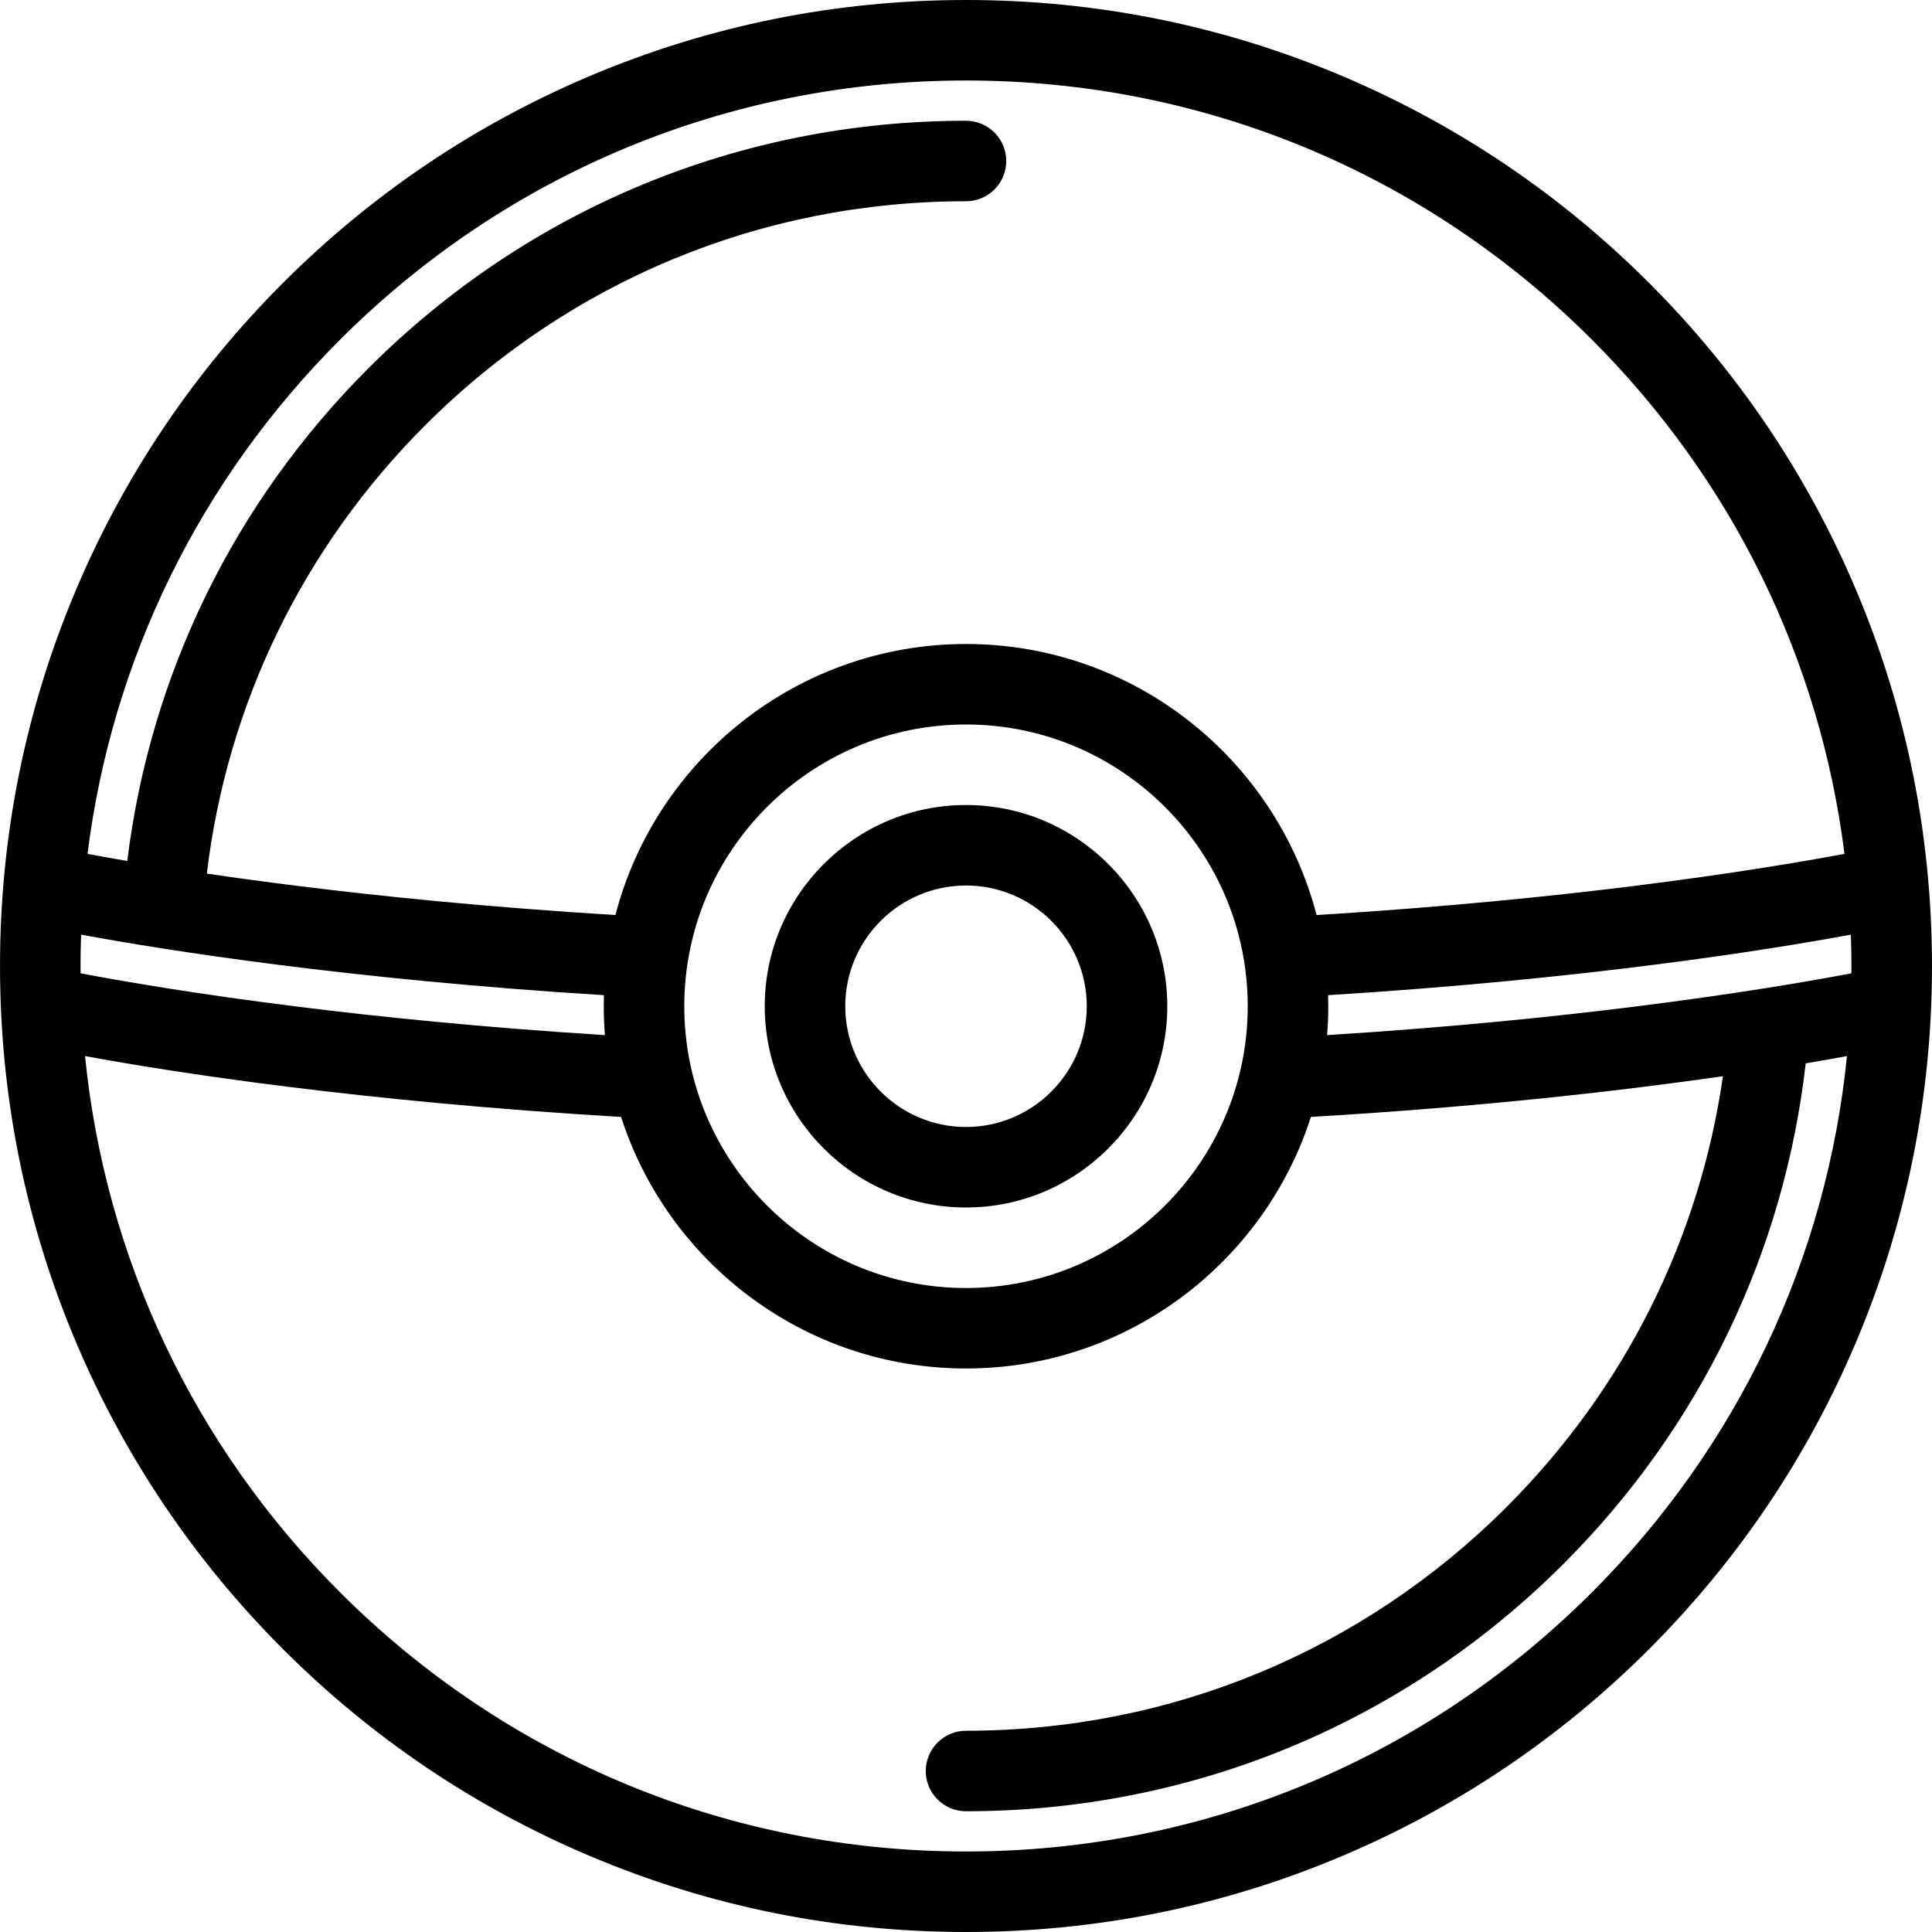
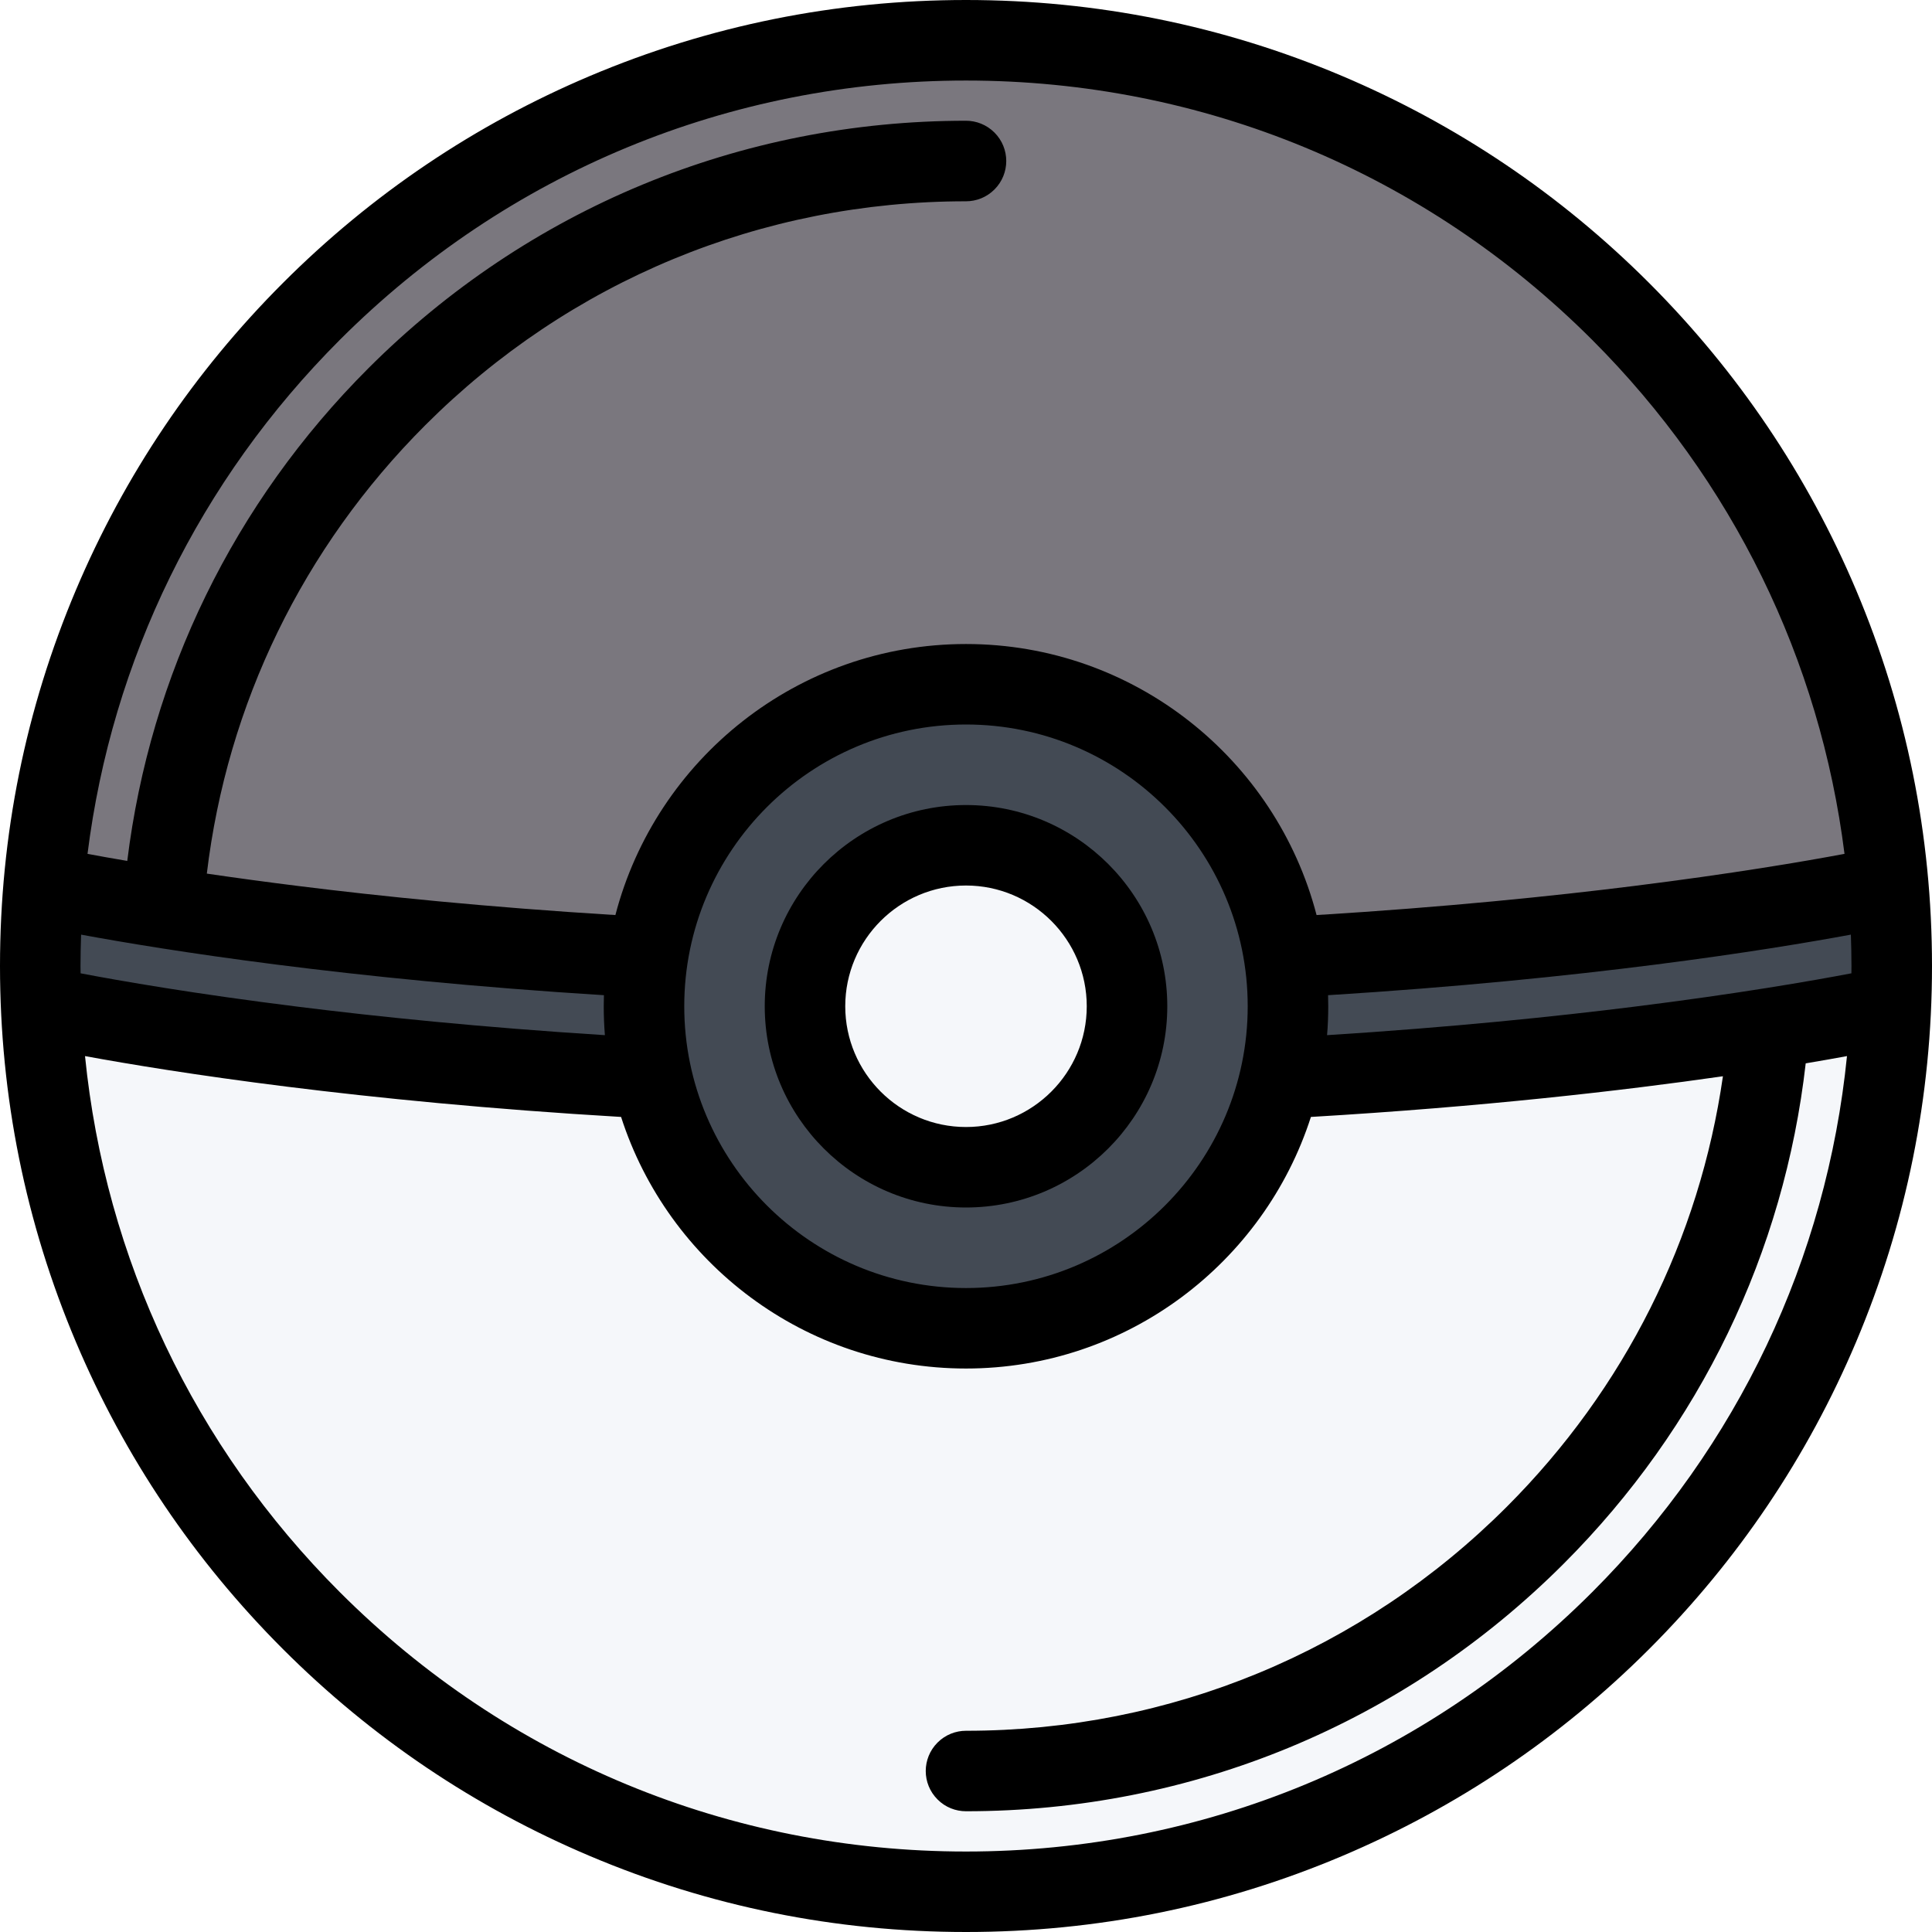
- <svg xmlns="http://www.w3.org/2000/svg" version="1.1" id="Layer_1" x="0px" y="0px" viewBox="0 0 511.996 511.996" style="enable-background:new 0 0 511.996 511.996;" xml:space="preserve">
+ <svg xmlns="http://www.w3.org/2000/svg" version="1.1" id="Layer_1" x="0px" y="0px" viewBox="0 0 511.99 511.99" style="enable-background:new 0 0 511.99 511.99;" xml:space="preserve">
+   <polygon style="fill:#7A777E;" points="493.991,200.996 478.991,149.497 437.991,89.998 384.493,45.999 319.493,19.999   263.995,13.499 198.996,21.499 128.997,48.999 78.498,87.498 40.499,135.497 18.999,200.496 18.999,236.995 58.498,240.495   168.996,255.995 187.996,210.996 234.995,184.996 262.495,184.996 287.995,188.996 320.993,210.996 347.993,252.495   496.491,235.995 " />
+   <polygon style="fill:#F5F7FA;" points="340.993,288.495 335.993,293.494 319.493,326.993 288.995,346.993 260.245,349.493   235.995,344.993 220.495,339.993 199.996,326.993 187.496,311.994 174.496,288.495 150.497,283.995 75.498,276.495 18.999,271.995   14.999,284.995 40.499,374.493 107.997,451.991 219.495,497.991 304.994,500.491 367.993,478.491 432.991,427.491 482.491,353.493   505.49,266.667 " />
+   <path style="fill:#434A54;" d="M505.49,238.495l-35.999,3l-123.998,18l-8-8l-7.5-17.5l-13.499-26.5l-37.499-19h-23l-43.101,8.719  l-23.398,20.781l-14.5,38h-41.5l-118.497-12l2,22.672l23,4.828l97.92,11.25l34.554,5.375l11.523,27.374l25.5,22.999l23,9.484h45.125  c0,0,29.374-17.984,31.718-19.484c2.328-1.5,31.655-39.998,31.655-39.998l12.5-6.5l130.998-15.328l23.498-7.672L505.49,238.495z" />
+   <path style="fill:#F5F7FA;" d="M296.869,266.557c0,21.844-17.718,39.562-39.562,39.562c-21.851,0-39.562-17.718-39.562-39.562  s17.711-39.562,39.562-39.562C279.151,226.995,296.869,244.714,296.869,266.557z" />
+   <path d="M491.866,156.341c-12.891-30.468-31.344-57.843-54.844-81.358c-23.515-23.515-50.904-41.953-81.373-54.858  C324.087,6.781,290.557,0,255.995,0c-34.554,0-68.085,6.781-99.646,20.125C125.865,33.03,98.482,51.468,74.983,74.983  c-23.507,23.515-41.968,50.89-54.858,81.358C6.773,187.918,0,221.433,0,255.995s6.773,68.092,20.125,99.654  c12.89,30.484,31.351,57.858,54.858,81.373c23.5,23.5,50.882,41.953,81.366,54.844c31.562,13.358,65.092,20.124,99.646,20.124  c34.562,0,68.092-6.766,99.654-20.124c30.469-12.891,57.858-31.344,81.373-54.844c23.5-23.515,41.953-50.889,54.844-81.373  c13.343-31.562,20.124-65.092,20.124-99.654C511.99,221.433,505.209,187.918,491.866,156.341z M490.647,255.995  c0,0.656,0,1.297-0.016,1.938c-10.406,1.984-30.203,5.438-57.672,8.859c-20.765,2.594-48.326,5.453-81.279,7.531  c0.219-2.516,0.312-5.078,0.312-7.656c0-0.984-0.016-1.953-0.047-2.938c68.202-4.234,116.576-11.984,138.545-16.047  C490.585,250.448,490.647,253.214,490.647,255.995z M90.06,90.06c44.328-44.311,103.256-68.717,165.935-68.717  c62.686,0,121.607,24.406,165.935,68.717c37.233,37.25,60.405,84.795,66.874,136.216c-10.812,2.031-29.906,5.281-55.844,8.516  c-21.343,2.672-49.873,5.609-84.061,7.703c-10.734-41.28-48.312-71.827-92.904-71.827c-44.585,0-82.17,30.546-92.913,71.827  c-34.179-2.094-62.709-5.031-84.045-7.703c-8.906-1.109-16.992-2.219-24.227-3.281c5.367-44.859,25.437-86.374,57.882-118.826  c38.274-38.265,89.171-59.343,143.303-59.343l0,0c2.727,0,5.461-1.046,7.539-3.125c4.172-4.172,4.172-10.922,0-15.094  c-2.078-2.078-4.812-3.125-7.539-3.125l0,0l0,0l0,0c-59.835,0-116.084,23.312-158.388,65.608  C61.936,133.277,39.795,178.87,33.725,228.15c-4.094-0.688-7.617-1.328-10.531-1.875C29.647,174.856,52.827,127.31,90.06,90.06z   M330.649,266.667c0,41.171-33.483,74.67-74.654,74.67s-74.663-33.499-74.663-74.67s33.491-74.671,74.663-74.671  C297.166,191.996,330.649,225.495,330.649,266.667z M21.335,255.995c0-2.781,0.062-5.547,0.156-8.312  c21.968,4.062,70.35,11.812,138.552,16.047c-0.031,0.984-0.047,1.953-0.047,2.938c0,2.578,0.102,5.141,0.305,7.656  c-32.944-2.078-60.506-4.938-81.264-7.531c-27.484-3.422-47.273-6.875-57.679-8.859C21.351,257.292,21.335,256.651,21.335,255.995z   M421.93,421.93c-44.328,44.327-103.249,68.733-165.935,68.733c-62.679,0-121.607-24.406-165.935-68.733  c-38.64-38.64-62.14-88.405-67.53-142.06c22.937,4.219,72.53,12.03,142.06,16.124c12.422,38.64,48.702,66.671,91.405,66.671  c42.702,0,78.982-28.031,91.404-66.671c45.594-2.688,82.623-6.968,109.186-10.78c-6.188,43.029-25.984,82.779-57.28,114.091  c-38.28,38.28-89.186,59.358-143.31,59.358l0,0c-2.727,0-5.461,1.047-7.539,3.125c-4.172,4.172-4.172,10.922,0,15.078  c2.078,2.094,4.812,3.125,7.539,3.125c59.843,0,116.092-23.297,158.388-65.593c36.171-36.187,58.437-82.53,64.14-132.606  c4.141-0.703,7.781-1.328,10.938-1.922C484.069,333.524,460.569,383.29,421.93,421.93z" />
+   <path d="M255.995,213.339c-29.406,0-53.335,23.922-53.335,53.328c0,29.405,23.929,53.326,53.335,53.326s53.343-23.921,53.343-53.326  C309.338,237.261,285.401,213.339,255.995,213.339z M255.995,298.666c-17.648,0-32-14.358-32-31.999s14.351-32,32-32  c17.641,0,32,14.359,32,32S273.636,298.666,255.995,298.666z" />
  <g>
-     <g>
-       <path d="M491.875,156.349c-12.893-30.485-31.344-57.858-54.844-81.363c-23.52-23.51-50.912-41.961-81.373-54.862    C324.09,6.774,290.56,0,256,0c-34.554,0-68.088,6.774-99.647,20.123c-30.485,12.901-57.868,31.353-81.368,54.862    C51.48,98.49,33.019,125.863,20.127,156.348C6.774,187.917,0.004,221.441,0.004,256.006c0,34.549,6.77,68.078,20.123,99.646    c12.892,30.48,31.353,57.854,54.858,81.373c23.5,23.5,50.882,41.951,81.368,54.844c31.559,13.352,65.094,20.127,99.647,20.127    c34.56,0,68.089-6.775,99.658-20.127c30.461-12.893,57.854-31.344,81.373-54.844c23.5-23.52,41.951-50.893,54.844-81.373    c13.342-31.568,20.117-65.098,20.117-99.646C511.992,221.441,505.217,187.917,491.875,156.349z M90.064,90.069    c44.328-44.319,103.255-68.736,165.937-68.736c62.687,0,121.609,24.417,165.933,68.736c37.234,37.24,60.4,84.789,66.871,136.211    c-10.812,2.02-29.9,5.279-55.842,8.515c-21.344,2.662-49.873,5.607-84.061,7.701c-10.734-41.275-48.312-71.829-92.902-71.829    c-44.588,0-82.172,30.554-92.912,71.829c-34.182-2.094-62.711-5.039-84.049-7.701c-8.902-1.113-16.99-2.221-24.226-3.284    c5.367-44.868,25.436-86.373,57.882-118.819c38.275-38.27,89.172-59.358,143.304-59.358c2.726,0,5.46-1.039,7.539-3.122    c4.168-4.167,4.168-10.917,0-15.088c-2.078-2.079-4.812-3.123-7.539-3.123c-59.833,0-116.083,23.304-158.388,65.608    c-35.672,35.677-57.813,81.265-63.883,130.554c-4.093-0.695-7.617-1.338-10.534-1.882C29.652,174.858,52.833,127.31,90.064,90.069    z M330.658,266.662c0,41.178-33.49,74.676-74.658,74.676c-41.172,0-74.662-33.498-74.662-74.676    c0-41.166,33.49-74.666,74.662-74.666C297.168,191.996,330.658,225.496,330.658,266.662z M21.338,256.006    c0-2.784,0.063-5.559,0.157-8.314c21.97,4.055,70.348,11.805,138.554,16.039c-0.034,0.977-0.049,1.951-0.049,2.932    c0,2.588,0.103,5.137,0.304,7.656c-32.941-2.068-60.505-4.93-81.265-7.529c-27.48-3.422-47.27-6.871-57.677-8.857    C21.353,257.29,21.338,256.643,21.338,256.006z M421.934,421.928c-44.324,44.334-103.246,68.734-165.933,68.734    c-62.682,0-121.608-24.4-165.937-68.734c-38.638-38.639-62.138-88.402-67.53-142.059c22.936,4.225,72.53,12.029,142.059,16.127    c12.422,38.637,48.701,66.666,91.407,66.666c42.707,0,78.98-28.029,91.402-66.666c45.6-2.688,82.629-6.971,109.188-10.785    c-6.186,43.029-25.98,82.785-57.275,114.1c-38.283,38.273-89.195,59.352-143.314,59.352c-2.726,0-5.461,1.049-7.539,3.129    c-4.172,4.166-4.172,10.92,0,15.078c2.078,2.088,4.813,3.127,7.539,3.127c59.843,0,116.089-23.305,158.382-65.598    c36.178-36.188,58.441-82.529,64.148-132.609c4.137-0.695,7.773-1.322,10.932-1.92C484.07,333.525,460.57,383.289,421.934,421.928    z M490.638,257.932c-10.412,1.986-30.205,5.436-57.676,8.857c-20.766,2.6-48.324,5.461-81.275,7.529    c0.215-2.52,0.314-5.068,0.314-7.656c0-0.98-0.02-1.955-0.051-2.932c68.207-4.234,116.58-11.984,138.541-16.039    c0.099,2.756,0.157,5.531,0.157,8.315C490.648,256.643,490.648,257.29,490.638,257.932z" />
    </g>
-   </g>
  <g>
-     <g>
-       <path d="M256,213.334c-29.407,0-53.338,23.927-53.338,53.328c0,29.412,23.932,53.334,53.338,53.334    c29.402,0,53.343-23.922,53.343-53.334C309.344,237.261,285.402,213.334,256,213.334z M256,298.662c-17.647,0-32-14.354-32-32    c0-17.642,14.353-31.995,32-31.995c17.638,0,32,14.354,32,31.995C288,284.309,273.639,298.662,256,298.662z" />
    </g>
-   </g>
  <g>
- </g>
+     </g>
  <g>
- </g>
+     </g>
  <g>
- </g>
+     </g>
  <g>
- </g>
+     </g>
  <g>
- </g>
+     </g>
  <g>
- </g>
+     </g>
  <g>
- </g>
+     </g>
  <g>
- </g>
+     </g>
  <g>
- </g>
+     </g>
  <g>
- </g>
+     </g>
  <g>
- </g>
+     </g>
  <g>
- </g>
+     </g>
  <g>
- </g>
-   <g>
- </g>
-   <g>
- </g>
+     </g>
</svg>
